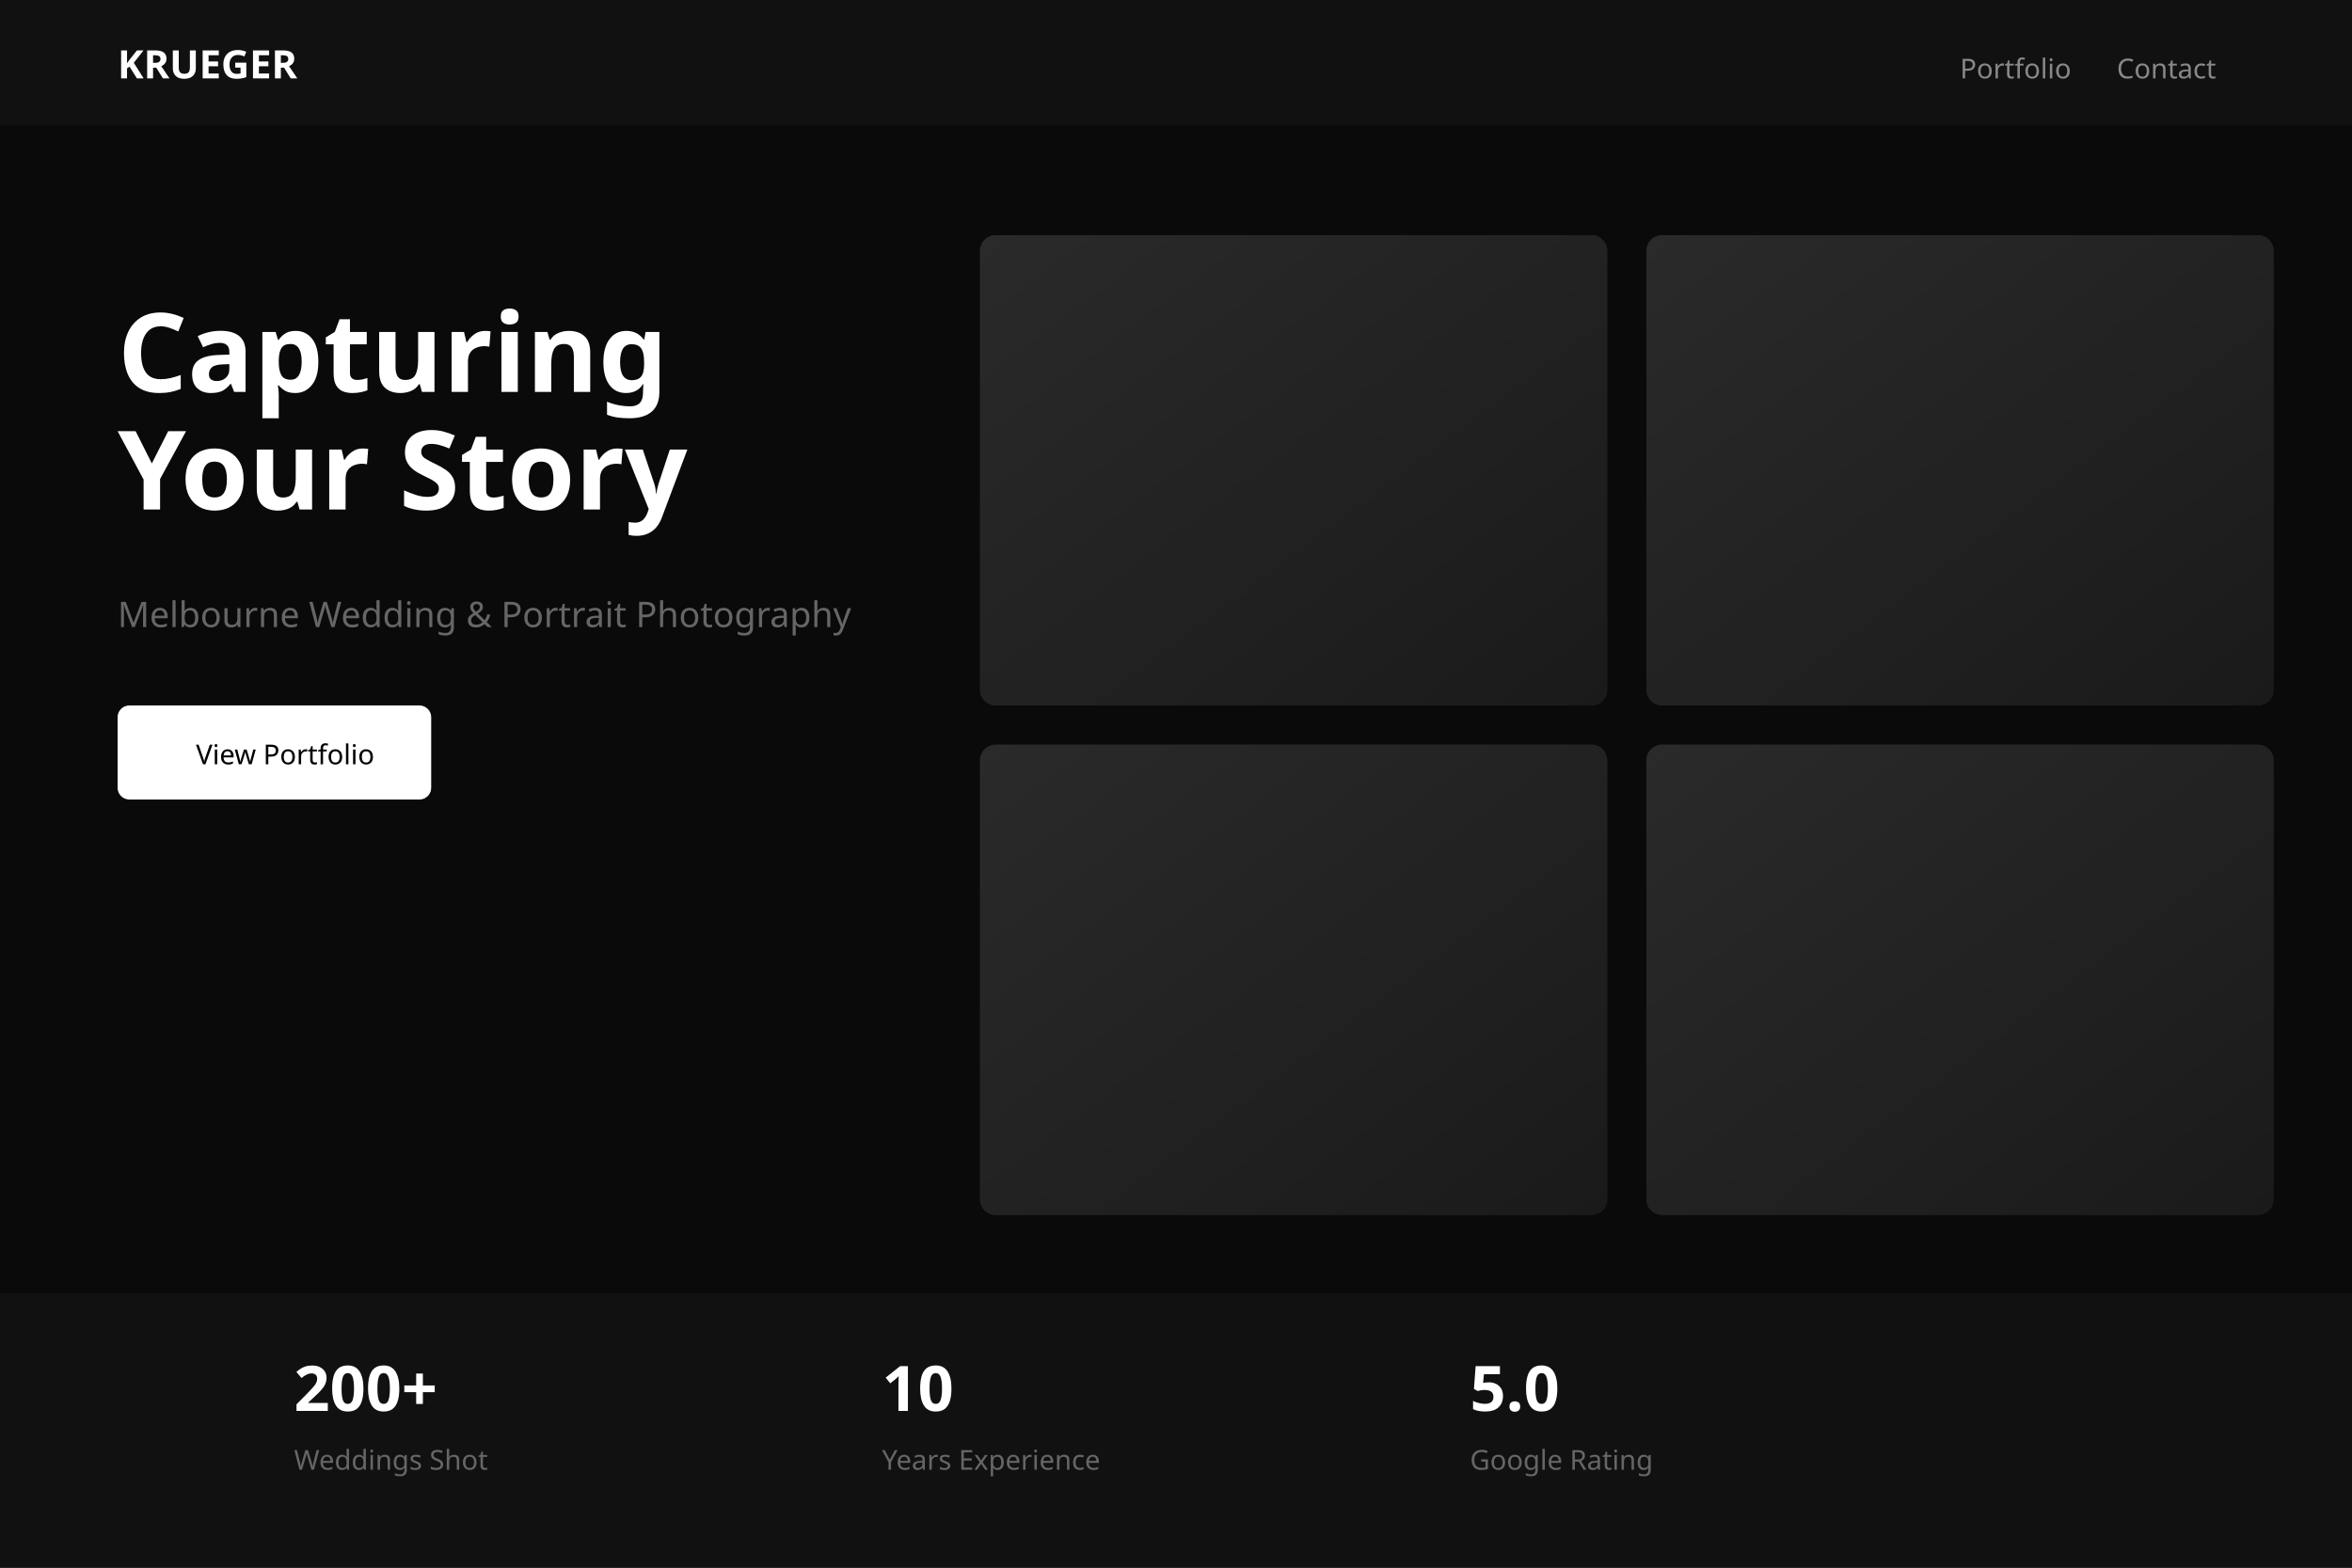
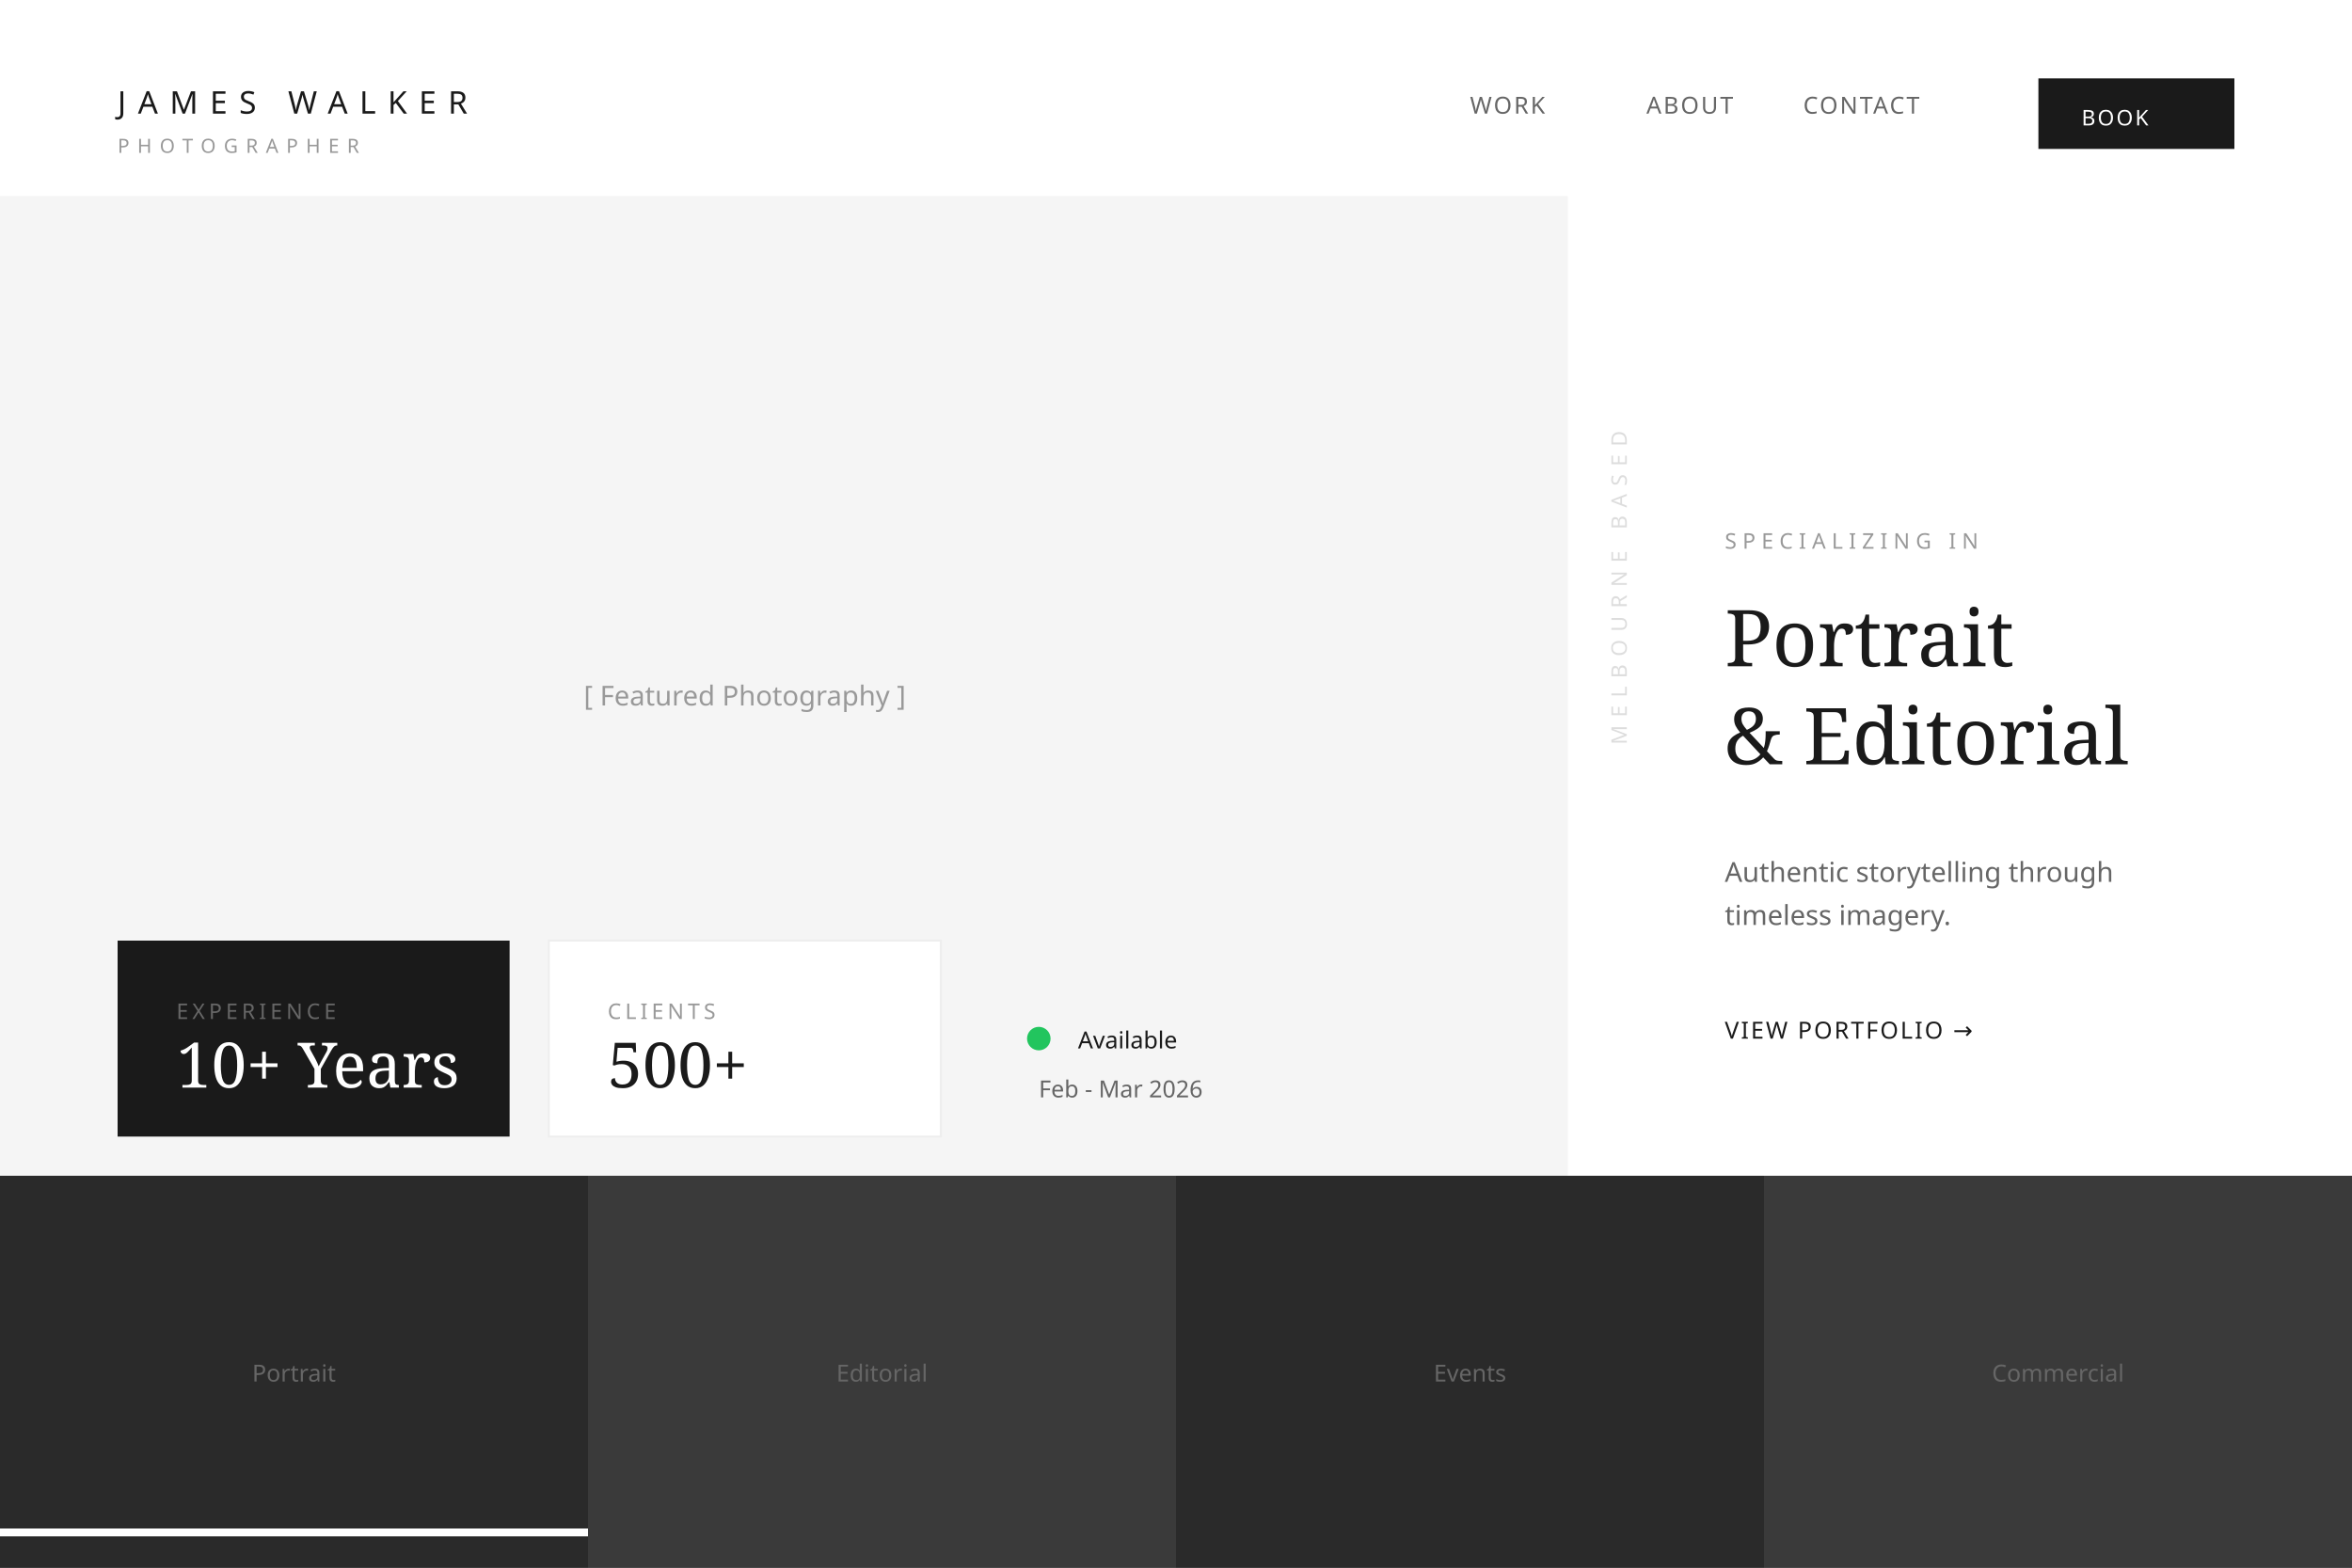
<svg xmlns="http://www.w3.org/2000/svg" viewBox="0 0 1200 800" fill="none">
-   <rect width="1200" height="800" fill="#0a0a0a" />
-   <rect x="0" y="0" width="1200" height="64" fill="#111111" />
-   <text x="60" y="40" font-family="system-ui, sans-serif" font-size="20" font-weight="600" fill="white">KRUEGER</text>
-   <text x="1000" y="40" font-family="system-ui, sans-serif" font-size="14" fill="#888">Portfolio</text>
-   <text x="1080" y="40" font-family="system-ui, sans-serif" font-size="14" fill="#888">Contact</text>
-   <text x="60" y="200" font-family="system-ui, sans-serif" font-size="56" font-weight="600" fill="white">Capturing</text>
-   <text x="60" y="260" font-family="system-ui, sans-serif" font-size="56" font-weight="600" fill="white">Your Story</text>
-   <text x="60" y="320" font-family="system-ui, sans-serif" font-size="18" fill="#666">Melbourne Wedding &amp; Portrait Photography</text>
-   <rect x="60" y="360" width="160" height="48" rx="6" fill="white" />
-   <text x="100" y="390" font-family="system-ui, sans-serif" font-size="14" font-weight="500" fill="black">View Portfolio</text>
-   <rect x="500" y="120" width="320" height="240" rx="8" fill="#1a1a1a" />
-   <rect x="840" y="120" width="320" height="240" rx="8" fill="#1a1a1a" />
-   <rect x="500" y="380" width="320" height="240" rx="8" fill="#1a1a1a" />
-   <rect x="840" y="380" width="320" height="240" rx="8" fill="#1a1a1a" />
-   <defs>
-     <linearGradient id="imgGrad1" x1="0%" y1="0%" x2="100%" y2="100%">
-       <stop offset="0%" style="stop-color:#2a2a2a" />
-       <stop offset="100%" style="stop-color:#1a1a1a" />
-     </linearGradient>
-   </defs>
-   <rect x="500" y="120" width="320" height="240" rx="8" fill="url(#imgGrad1)" />
-   <rect x="840" y="120" width="320" height="240" rx="8" fill="url(#imgGrad1)" />
-   <rect x="500" y="380" width="320" height="240" rx="8" fill="url(#imgGrad1)" />
-   <rect x="840" y="380" width="320" height="240" rx="8" fill="url(#imgGrad1)" />
-   <rect x="0" y="660" width="1200" height="140" fill="#111111" />
-   <text x="150" y="720" font-family="system-ui, sans-serif" font-size="32" font-weight="600" fill="white">200+</text>
-   <text x="150" y="750" font-family="system-ui, sans-serif" font-size="14" fill="#666">Weddings Shot</text>
-   <text x="450" y="720" font-family="system-ui, sans-serif" font-size="32" font-weight="600" fill="white">10</text>
-   <text x="450" y="750" font-family="system-ui, sans-serif" font-size="14" fill="#666">Years Experience</text>
-   <text x="750" y="720" font-family="system-ui, sans-serif" font-size="32" font-weight="600" fill="white">5.0</text>
-   <text x="750" y="750" font-family="system-ui, sans-serif" font-size="14" fill="#666">Google Rating</text>
+   <rect width="1200" height="800" fill="#ffffff" />
+   <rect x="0" y="0" width="1200" height="100" fill="#fff" />
+   <text x="60" y="58" font-family="system-ui, sans-serif" font-size="16" fill="#1a1a1a" font-weight="300" letter-spacing="6">JAMES WALKER</text>
+   <text x="60" y="78" font-family="system-ui, sans-serif" font-size="10" fill="#999" letter-spacing="4">PHOTOGRAPHER</text>
+   <text x="750" y="58" font-family="system-ui, sans-serif" font-size="12" fill="#666" letter-spacing="1">WORK</text>
+   <text x="840" y="58" font-family="system-ui, sans-serif" font-size="12" fill="#666" letter-spacing="1">ABOUT</text>
+   <text x="920" y="58" font-family="system-ui, sans-serif" font-size="12" fill="#666" letter-spacing="1">CONTACT</text>
+   <rect x="1040" y="40" width="100" height="36" rx="0" fill="#1a1a1a" />
+   <text x="1062" y="64" font-family="system-ui, sans-serif" font-size="11" fill="#fff" letter-spacing="1">BOOK</text>
+   <rect x="0" y="100" width="800" height="500" fill="#f5f5f5" />
+   <text x="380" y="360" font-family="system-ui, sans-serif" font-size="14" fill="#999" text-anchor="middle">[ Featured Photography ]</text>
+   <rect x="800" y="100" width="400" height="500" fill="#fff" />
+   <text x="830" y="380" font-family="system-ui, sans-serif" font-size="11" fill="#ddd" letter-spacing="4" transform="rotate(-90 830 380)">MELBOURNE BASED</text>
+   <text x="880" y="280" font-family="system-ui, sans-serif" font-size="11" fill="#999" letter-spacing="3">SPECIALIZING IN</text>
+   <text x="880" y="340" font-family="Georgia, serif" font-size="40" fill="#1a1a1a" font-weight="400">Portrait</text>
+   <text x="880" y="390" font-family="Georgia, serif" font-size="40" fill="#1a1a1a" font-weight="400">&amp; Editorial</text>
+   <text x="880" y="450" font-family="system-ui, sans-serif" font-size="14" fill="#666">Authentic storytelling through</text>
+   <text x="880" y="472" font-family="system-ui, sans-serif" font-size="14" fill="#666">timeless imagery.</text>
+   <text x="880" y="530" font-family="system-ui, sans-serif" font-size="12" fill="#1a1a1a" font-weight="500" letter-spacing="1">VIEW PORTFOLIO →</text>
+   <rect x="0" y="600" width="1200" height="200" fill="#1a1a1a" />
+   <rect x="0" y="600" width="300" height="200" fill="#2a2a2a" />
+   <text x="150" y="705" font-family="system-ui, sans-serif" font-size="12" fill="#666" text-anchor="middle">Portrait</text>
+   <rect x="300" y="600" width="300" height="200" fill="#3a3a3a" />
+   <text x="450" y="705" font-family="system-ui, sans-serif" font-size="12" fill="#666" text-anchor="middle">Editorial</text>
+   <rect x="600" y="600" width="300" height="200" fill="#2a2a2a" />
+   <text x="750" y="705" font-family="system-ui, sans-serif" font-size="12" fill="#666" text-anchor="middle">Events</text>
+   <rect x="900" y="600" width="300" height="200" fill="#3a3a3a" />
+   <text x="1050" y="705" font-family="system-ui, sans-serif" font-size="12" fill="#666" text-anchor="middle">Commercial</text>
+   <rect x="0" y="780" width="300" height="4" fill="#fff" />
+   <rect x="60" y="480" width="200" height="100" fill="#1a1a1a" />
+   <text x="90" y="520" font-family="system-ui, sans-serif" font-size="11" fill="#666" letter-spacing="2">EXPERIENCE</text>
+   <text x="90" y="555" font-family="Georgia, serif" font-size="32" fill="#fff">10+ Years</text>
+   <rect x="280" y="480" width="200" height="100" fill="#fff" stroke="#eee" stroke-width="1" />
+   <text x="310" y="520" font-family="system-ui, sans-serif" font-size="11" fill="#999" letter-spacing="2">CLIENTS</text>
+   <text x="310" y="555" font-family="Georgia, serif" font-size="32" fill="#1a1a1a">500+</text>
+   <rect x="500" y="480" width="200" height="100" fill="#f5f5f5" />
+   <circle cx="530" cy="530" r="6" fill="#22c55e" />
+   <text x="550" y="535" font-family="system-ui, sans-serif" font-size="12" fill="#1a1a1a" font-weight="500">Available</text>
+   <text x="530" y="560" font-family="system-ui, sans-serif" font-size="12" fill="#666">Feb - Mar 2026</text>
</svg>
